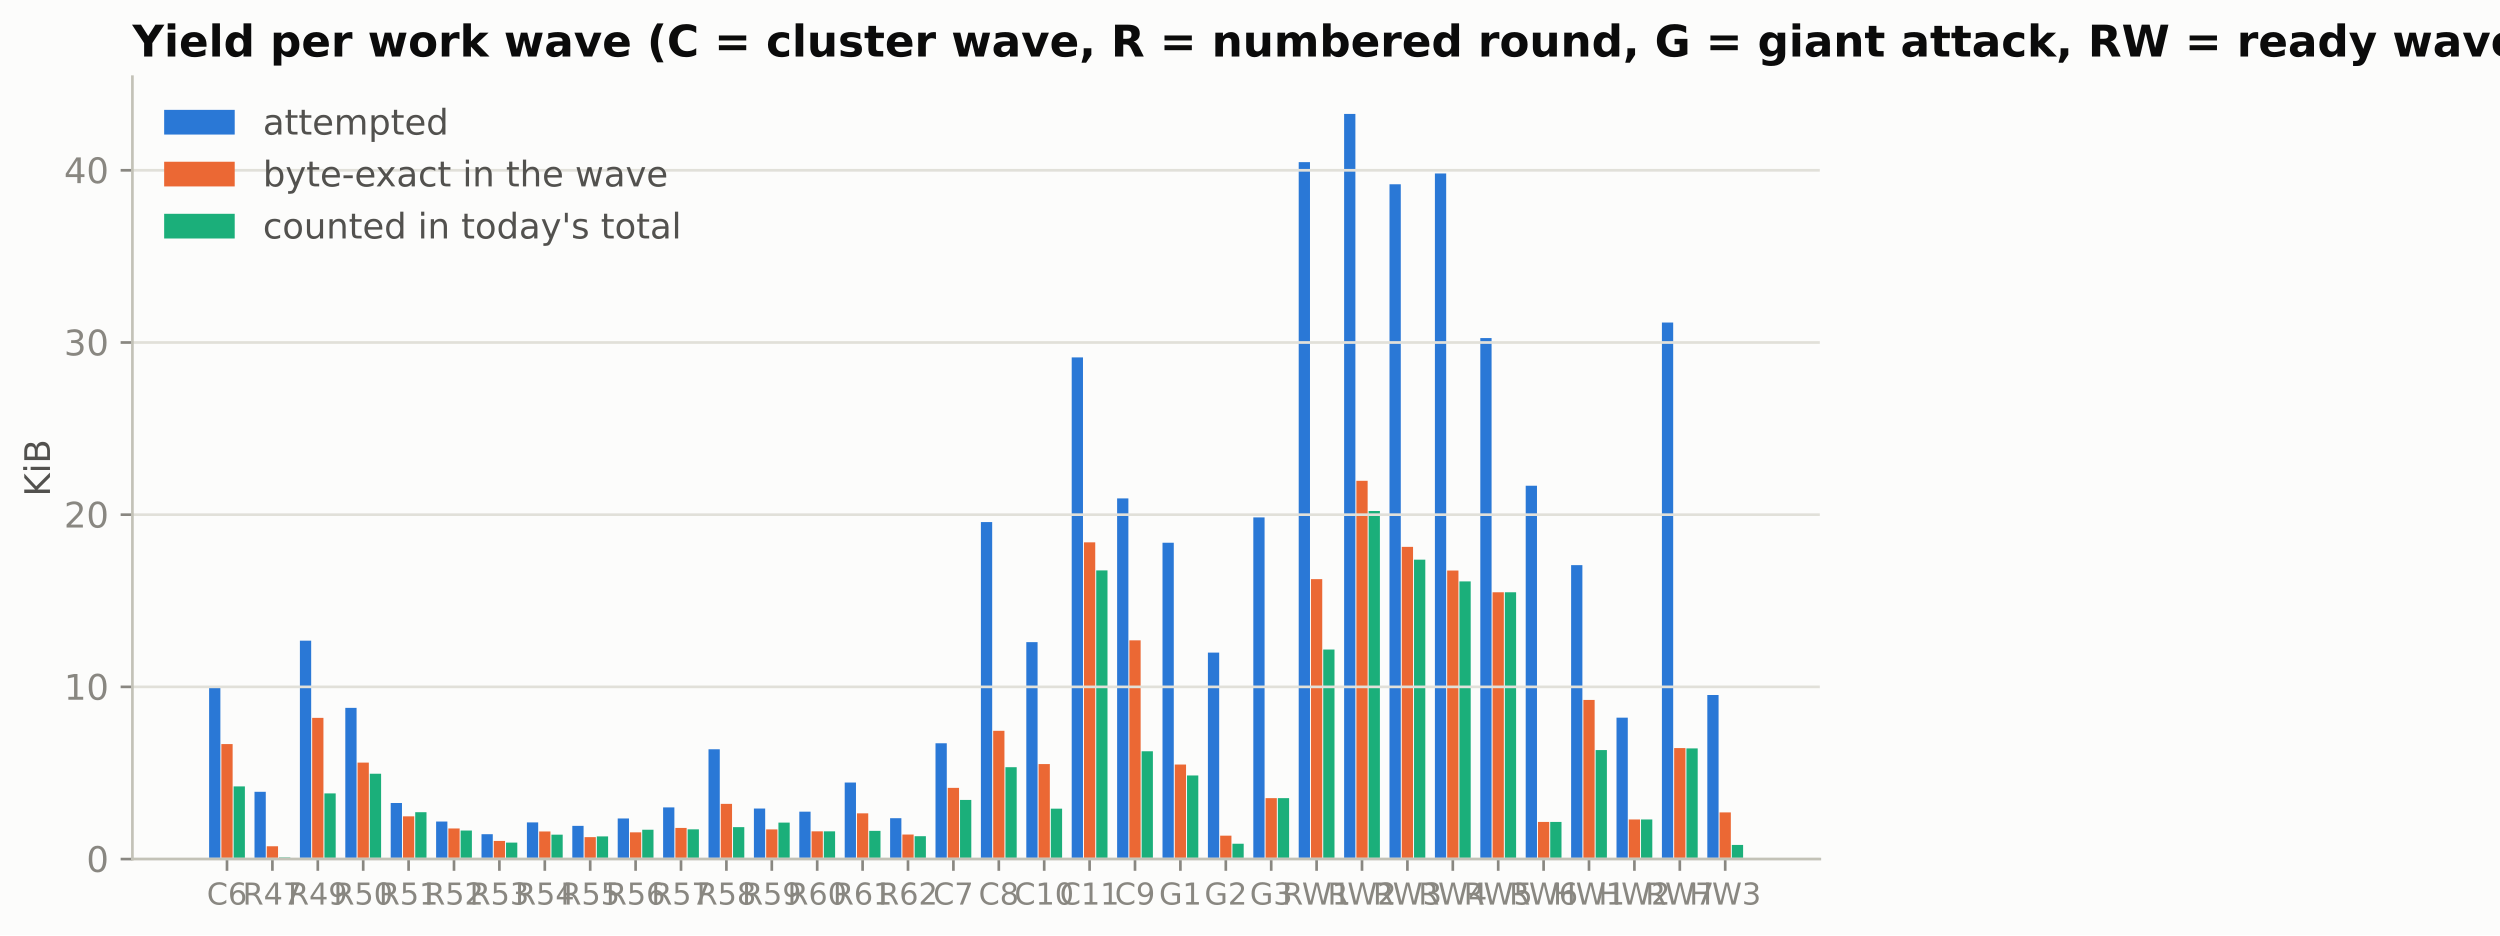
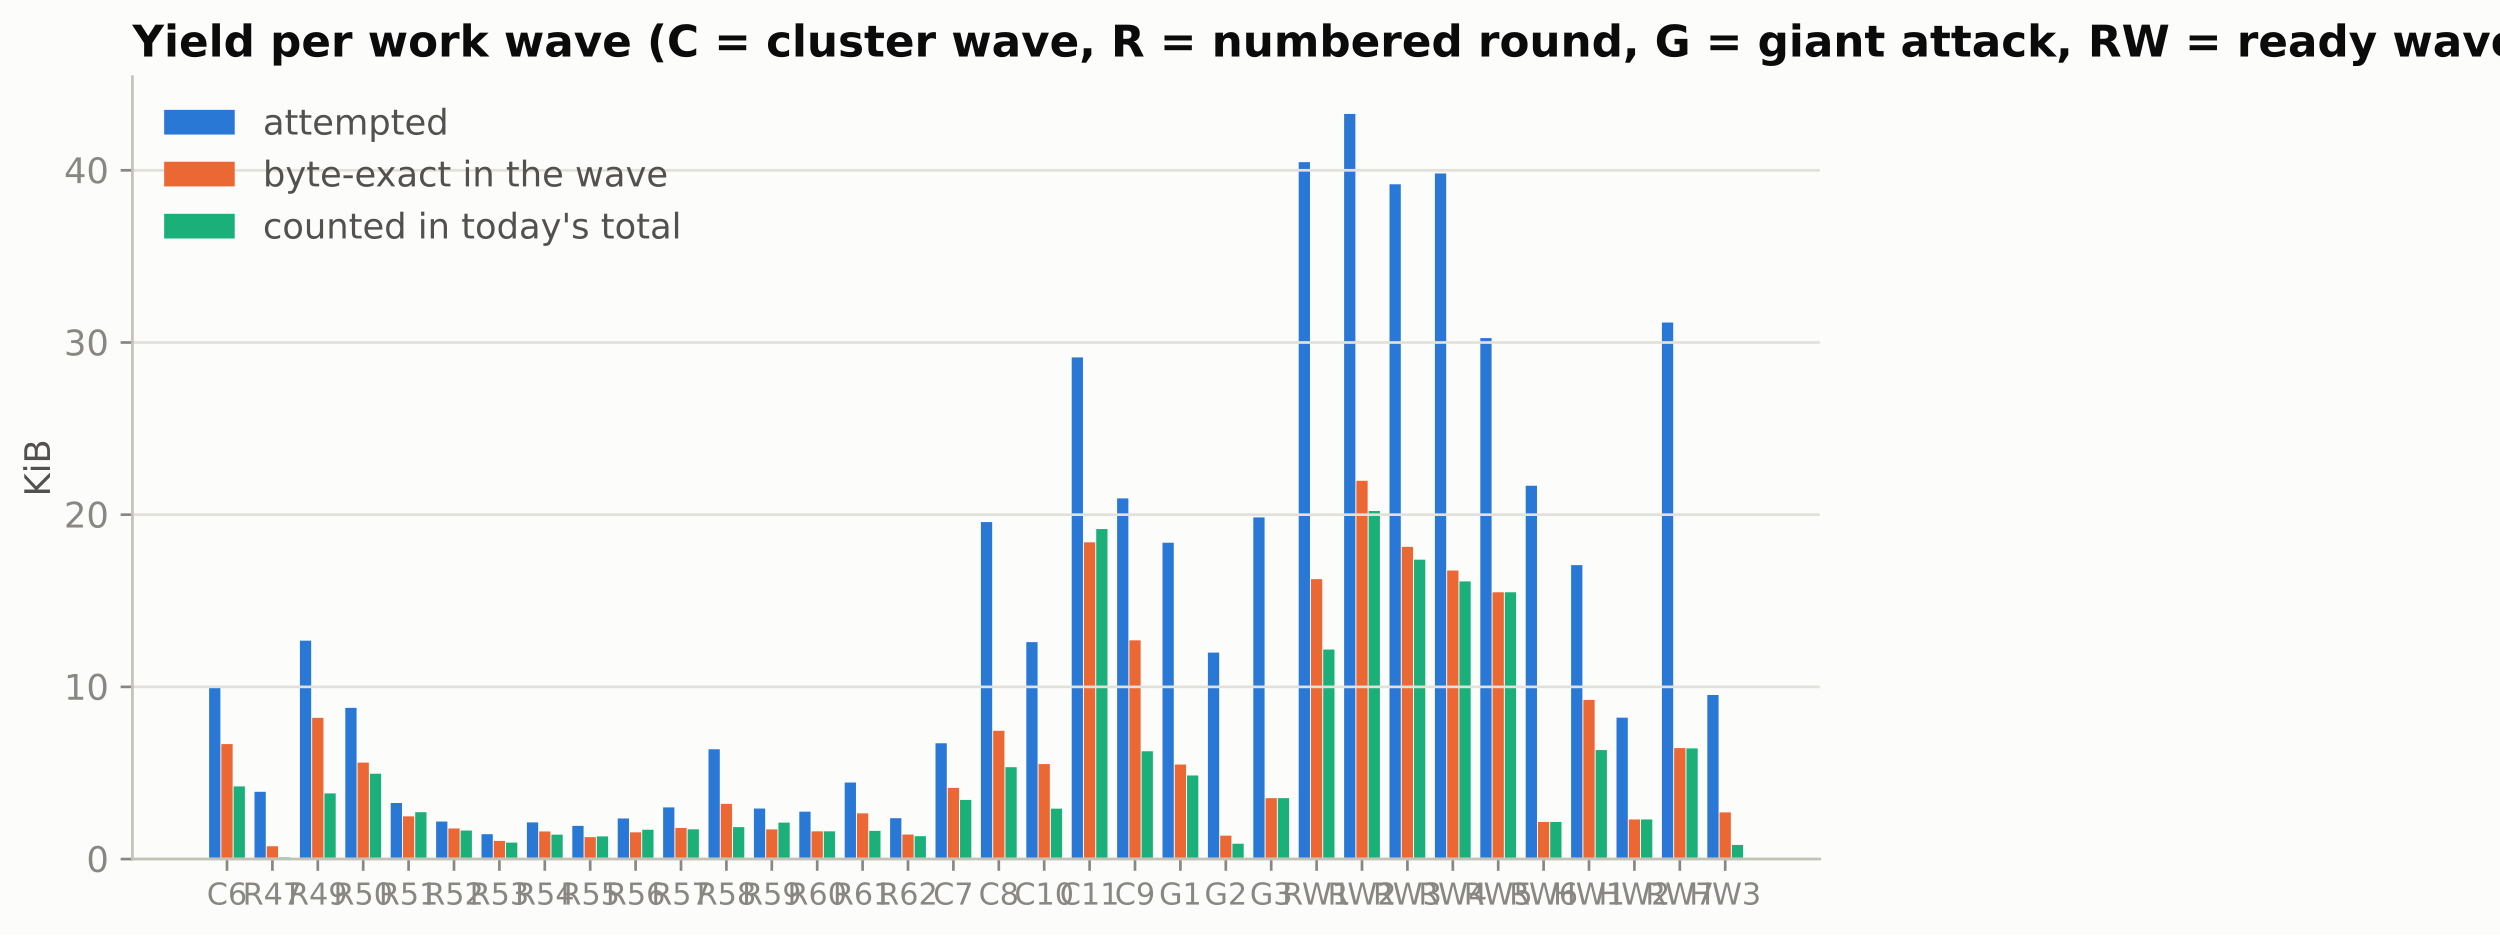
<svg xmlns="http://www.w3.org/2000/svg" xmlns:xlink="http://www.w3.org/1999/xlink" width="744.043pt" height="278.318pt" viewBox="0 0 744.043 278.318" version="1.1">
  <defs>
    <style type="text/css">*{stroke-linejoin: round; stroke-linecap: butt}</style>
  </defs>
  <g id="figure_1">
    <g id="patch_1">
      <path d="M 0 278.318  L 744.043 278.318  L 744.043 0  L 0 0  z " style="fill: #fcfcfb" />
    </g>
    <g id="axes_1">
      <g id="patch_2">
        <path d="M 39.405 255.672  L 541.605 255.672  L 541.605 22.824  L 39.405 22.824  z " style="fill: #fcfcfb" />
      </g>
      <g id="patch_3">
        <path d="M 62.232 255.672  L 65.589 255.672  L 65.589 204.631  L 62.232 204.631  z " clip-path="url(#p087fa8f409)" style="fill: #2a78d6" />
      </g>
      <g id="patch_4">
        <path d="M 75.744 255.672  L 79.1 255.672  L 79.1 235.649  L 75.744 235.649  z " clip-path="url(#p087fa8f409)" style="fill: #2a78d6" />
      </g>
      <g id="patch_5">
        <path d="M 89.256 255.672  L 92.612 255.672  L 92.612 190.678  L 89.256 190.678  z " clip-path="url(#p087fa8f409)" style="fill: #2a78d6" />
      </g>
      <g id="patch_6">
        <path d="M 102.768 255.672  L 106.124 255.672  L 106.124 210.681  L 102.768 210.681  z " clip-path="url(#p087fa8f409)" style="fill: #2a78d6" />
      </g>
      <g id="patch_7">
        <path d="M 116.28 255.672  L 119.636 255.672  L 119.636 238.987  L 116.28 238.987  z " clip-path="url(#p087fa8f409)" style="fill: #2a78d6" />
      </g>
      <g id="patch_8">
        <path d="M 129.792 255.672  L 133.148 255.672  L 133.148 244.512  L 129.792 244.512  z " clip-path="url(#p087fa8f409)" style="fill: #2a78d6" />
      </g>
      <g id="patch_9">
        <path d="M 143.304 255.672  L 146.66 255.672  L 146.66 248.265  L 143.304 248.265  z " clip-path="url(#p087fa8f409)" style="fill: #2a78d6" />
      </g>
      <g id="patch_10">
        <path d="M 156.815 255.672  L 160.172 255.672  L 160.172 244.757  L 156.815 244.757  z " clip-path="url(#p087fa8f409)" style="fill: #2a78d6" />
      </g>
      <g id="patch_11">
        <path d="M 170.327 255.672  L 173.684 255.672  L 173.684 245.783  L 170.327 245.783  z " clip-path="url(#p087fa8f409)" style="fill: #2a78d6" />
      </g>
      <g id="patch_12">
        <path d="M 183.839 255.672  L 187.196 255.672  L 187.196 243.586  L 183.839 243.586  z " clip-path="url(#p087fa8f409)" style="fill: #2a78d6" />
      </g>
      <g id="patch_13">
        <path d="M 197.351 255.672  L 200.707 255.672  L 200.707 240.298  L 197.351 240.298  z " clip-path="url(#p087fa8f409)" style="fill: #2a78d6" />
      </g>
      <g id="patch_14">
        <path d="M 210.863 255.672  L 214.219 255.672  L 214.219 222.993  L 210.863 222.993  z " clip-path="url(#p087fa8f409)" style="fill: #2a78d6" />
      </g>
      <g id="patch_15">
        <path d="M 224.375 255.672  L 227.731 255.672  L 227.731 240.639  L 224.375 240.639  z " clip-path="url(#p087fa8f409)" style="fill: #2a78d6" />
      </g>
      <g id="patch_16">
        <path d="M 237.887 255.672  L 241.243 255.672  L 241.243 241.564  L 237.887 241.564  z " clip-path="url(#p087fa8f409)" style="fill: #2a78d6" />
      </g>
      <g id="patch_17">
        <path d="M 251.399 255.672  L 254.755 255.672  L 254.755 232.892  L 251.399 232.892  z " clip-path="url(#p087fa8f409)" style="fill: #2a78d6" />
      </g>
      <g id="patch_18">
        <path d="M 264.911 255.672  L 268.267 255.672  L 268.267 243.516  L 264.911 243.516  z " clip-path="url(#p087fa8f409)" style="fill: #2a78d6" />
      </g>
      <g id="patch_19">
        <path d="M 278.423 255.672  L 281.779 255.672  L 281.779 221.206  L 278.423 221.206  z " clip-path="url(#p087fa8f409)" style="fill: #2a78d6" />
      </g>
      <g id="patch_20">
        <path d="M 291.934 255.672  L 295.291 255.672  L 295.291 155.372  L 291.934 155.372  z " clip-path="url(#p087fa8f409)" style="fill: #2a78d6" />
      </g>
      <g id="patch_21">
        <path d="M 305.446 255.672  L 308.803 255.672  L 308.803 191.109  L 305.446 191.109  z " clip-path="url(#p087fa8f409)" style="fill: #2a78d6" />
      </g>
      <g id="patch_22">
        <path d="M 318.958 255.672  L 322.315 255.672  L 322.315 106.372  L 318.958 106.372  z " clip-path="url(#p087fa8f409)" style="fill: #2a78d6" />
      </g>
      <g id="patch_23">
        <path d="M 332.47 255.672  L 335.826 255.672  L 335.826 148.34  L 332.47 148.34  z " clip-path="url(#p087fa8f409)" style="fill: #2a78d6" />
      </g>
      <g id="patch_24">
        <path d="M 345.982 255.672  L 349.338 255.672  L 349.338 161.527  L 345.982 161.527  z " clip-path="url(#p087fa8f409)" style="fill: #2a78d6" />
      </g>
      <g id="patch_25">
        <path d="M 359.494 255.672  L 362.85 255.672  L 362.85 194.232  L 359.494 194.232  z " clip-path="url(#p087fa8f409)" style="fill: #2a78d6" />
      </g>
      <g id="patch_26">
        <path d="M 373.006 255.672  L 376.362 255.672  L 376.362 153.985  L 373.006 153.985  z " clip-path="url(#p087fa8f409)" style="fill: #2a78d6" />
      </g>
      <g id="patch_27">
        <path d="M 386.518 255.672  L 389.874 255.672  L 389.874 48.255  L 386.518 48.255  z " clip-path="url(#p087fa8f409)" style="fill: #2a78d6" />
      </g>
      <g id="patch_28">
        <path d="M 400.03 255.672  L 403.386 255.672  L 403.386 33.912  L 400.03 33.912  z " clip-path="url(#p087fa8f409)" style="fill: #2a78d6" />
      </g>
      <g id="patch_29">
        <path d="M 413.542 255.672  L 416.898 255.672  L 416.898 54.836  L 413.542 54.836  z " clip-path="url(#p087fa8f409)" style="fill: #2a78d6" />
      </g>
      <g id="patch_30">
        <path d="M 427.053 255.672  L 430.41 255.672  L 430.41 51.633  L 427.053 51.633  z " clip-path="url(#p087fa8f409)" style="fill: #2a78d6" />
      </g>
      <g id="patch_31">
        <path d="M 440.565 255.672  L 443.922 255.672  L 443.922 100.622  L 440.565 100.622  z " clip-path="url(#p087fa8f409)" style="fill: #2a78d6" />
      </g>
      <g id="patch_32">
        <path d="M 454.077 255.672  L 457.434 255.672  L 457.434 144.557  L 454.077 144.557  z " clip-path="url(#p087fa8f409)" style="fill: #2a78d6" />
      </g>
      <g id="patch_33">
        <path d="M 467.589 255.672  L 470.945 255.672  L 470.945 168.193  L 467.589 168.193  z " clip-path="url(#p087fa8f409)" style="fill: #2a78d6" />
      </g>
      <g id="patch_34">
        <path d="M 481.101 255.672  L 484.457 255.672  L 484.457 213.599  L 481.101 213.599  z " clip-path="url(#p087fa8f409)" style="fill: #2a78d6" />
      </g>
      <g id="patch_35">
        <path d="M 494.613 255.672  L 497.969 255.672  L 497.969 95.998  L 494.613 95.998  z " clip-path="url(#p087fa8f409)" style="fill: #2a78d6" />
      </g>
      <g id="patch_36">
        <path d="M 508.125 255.672  L 511.481 255.672  L 511.481 206.853  L 508.125 206.853  z " clip-path="url(#p087fa8f409)" style="fill: #2a78d6" />
      </g>
      <g id="patch_37">
        <path d="M 65.88 255.672  L 69.237 255.672  L 69.237 221.451  L 65.88 221.451  z " clip-path="url(#p087fa8f409)" style="fill: #eb6834" />
      </g>
      <g id="patch_38">
        <path d="M 79.392 255.672  L 82.749 255.672  L 82.749 251.854  L 79.392 251.854  z " clip-path="url(#p087fa8f409)" style="fill: #eb6834" />
      </g>
      <g id="patch_39">
        <path d="M 92.904 255.672  L 96.261 255.672  L 96.261 213.654  L 92.904 213.654  z " clip-path="url(#p087fa8f409)" style="fill: #eb6834" />
      </g>
      <g id="patch_40">
        <path d="M 106.416 255.672  L 109.772 255.672  L 109.772 226.966  L 106.416 226.966  z " clip-path="url(#p087fa8f409)" style="fill: #eb6834" />
      </g>
      <g id="patch_41">
        <path d="M 119.928 255.672  L 123.284 255.672  L 123.284 242.956  L 119.928 242.956  z " clip-path="url(#p087fa8f409)" style="fill: #eb6834" />
      </g>
      <g id="patch_42">
        <path d="M 133.44 255.672  L 136.796 255.672  L 136.796 246.564  L 133.44 246.564  z " clip-path="url(#p087fa8f409)" style="fill: #eb6834" />
      </g>
      <g id="patch_43">
        <path d="M 146.952 255.672  L 150.308 255.672  L 150.308 250.277  L 146.952 250.277  z " clip-path="url(#p087fa8f409)" style="fill: #eb6834" />
      </g>
      <g id="patch_44">
        <path d="M 160.464 255.672  L 163.82 255.672  L 163.82 247.465  L 160.464 247.465  z " clip-path="url(#p087fa8f409)" style="fill: #eb6834" />
      </g>
      <g id="patch_45">
        <path d="M 173.976 255.672  L 177.332 255.672  L 177.332 249.151  L 173.976 249.151  z " clip-path="url(#p087fa8f409)" style="fill: #eb6834" />
      </g>
      <g id="patch_46">
        <path d="M 187.487 255.672  L 190.844 255.672  L 190.844 247.715  L 187.487 247.715  z " clip-path="url(#p087fa8f409)" style="fill: #eb6834" />
      </g>
      <g id="patch_47">
        <path d="M 200.999 255.672  L 204.356 255.672  L 204.356 246.404  L 200.999 246.404  z " clip-path="url(#p087fa8f409)" style="fill: #eb6834" />
      </g>
      <g id="patch_48">
        <path d="M 214.511 255.672  L 217.868 255.672  L 217.868 239.247  L 214.511 239.247  z " clip-path="url(#p087fa8f409)" style="fill: #eb6834" />
      </g>
      <g id="patch_49">
        <path d="M 228.023 255.672  L 231.38 255.672  L 231.38 246.839  L 228.023 246.839  z " clip-path="url(#p087fa8f409)" style="fill: #eb6834" />
      </g>
      <g id="patch_50">
        <path d="M 241.535 255.672  L 244.891 255.672  L 244.891 247.41  L 241.535 247.41  z " clip-path="url(#p087fa8f409)" style="fill: #eb6834" />
      </g>
      <g id="patch_51">
        <path d="M 255.047 255.672  L 258.403 255.672  L 258.403 242.055  L 255.047 242.055  z " clip-path="url(#p087fa8f409)" style="fill: #eb6834" />
      </g>
      <g id="patch_52">
        <path d="M 268.559 255.672  L 271.915 255.672  L 271.915 248.37  L 268.559 248.37  z " clip-path="url(#p087fa8f409)" style="fill: #eb6834" />
      </g>
      <g id="patch_53">
        <path d="M 282.071 255.672  L 285.427 255.672  L 285.427 234.488  L 282.071 234.488  z " clip-path="url(#p087fa8f409)" style="fill: #eb6834" />
      </g>
      <g id="patch_54">
        <path d="M 295.583 255.672  L 298.939 255.672  L 298.939 217.508  L 295.583 217.508  z " clip-path="url(#p087fa8f409)" style="fill: #eb6834" />
      </g>
      <g id="patch_55">
        <path d="M 309.095 255.672  L 312.451 255.672  L 312.451 227.397  L 309.095 227.397  z " clip-path="url(#p087fa8f409)" style="fill: #eb6834" />
      </g>
      <g id="patch_56">
        <path d="M 322.606 255.672  L 325.963 255.672  L 325.963 161.402  L 322.606 161.402  z " clip-path="url(#p087fa8f409)" style="fill: #eb6834" />
      </g>
      <g id="patch_57">
        <path d="M 336.118 255.672  L 339.475 255.672  L 339.475 190.578  L 336.118 190.578  z " clip-path="url(#p087fa8f409)" style="fill: #eb6834" />
      </g>
      <g id="patch_58">
        <path d="M 349.63 255.672  L 352.987 255.672  L 352.987 227.542  L 349.63 227.542  z " clip-path="url(#p087fa8f409)" style="fill: #eb6834" />
      </g>
      <g id="patch_59">
        <path d="M 363.142 255.672  L 366.498 255.672  L 366.498 248.711  L 363.142 248.711  z " clip-path="url(#p087fa8f409)" style="fill: #eb6834" />
      </g>
      <g id="patch_60">
        <path d="M 376.654 255.672  L 380.01 255.672  L 380.01 237.536  L 376.654 237.536  z " clip-path="url(#p087fa8f409)" style="fill: #eb6834" />
      </g>
      <g id="patch_61">
        <path d="M 390.166 255.672  L 393.522 255.672  L 393.522 172.352  L 390.166 172.352  z " clip-path="url(#p087fa8f409)" style="fill: #eb6834" />
      </g>
      <g id="patch_62">
        <path d="M 403.678 255.672  L 407.034 255.672  L 407.034 143.086  L 403.678 143.086  z " clip-path="url(#p087fa8f409)" style="fill: #eb6834" />
      </g>
      <g id="patch_63">
        <path d="M 417.19 255.672  L 420.546 255.672  L 420.546 162.758  L 417.19 162.758  z " clip-path="url(#p087fa8f409)" style="fill: #eb6834" />
      </g>
      <g id="patch_64">
        <path d="M 430.702 255.672  L 434.058 255.672  L 434.058 169.795  L 430.702 169.795  z " clip-path="url(#p087fa8f409)" style="fill: #eb6834" />
      </g>
      <g id="patch_65">
        <path d="M 444.214 255.672  L 447.57 255.672  L 447.57 176.26  L 444.214 176.26  z " clip-path="url(#p087fa8f409)" style="fill: #eb6834" />
      </g>
      <g id="patch_66">
        <path d="M 457.725 255.672  L 461.082 255.672  L 461.082 244.622  L 457.725 244.622  z " clip-path="url(#p087fa8f409)" style="fill: #eb6834" />
      </g>
      <g id="patch_67">
        <path d="M 471.237 255.672  L 474.594 255.672  L 474.594 208.304  L 471.237 208.304  z " clip-path="url(#p087fa8f409)" style="fill: #eb6834" />
      </g>
      <g id="patch_68">
        <path d="M 484.749 255.672  L 488.106 255.672  L 488.106 243.886  L 484.749 243.886  z " clip-path="url(#p087fa8f409)" style="fill: #eb6834" />
      </g>
      <g id="patch_69">
        <path d="M 498.261 255.672  L 501.617 255.672  L 501.617 222.637  L 498.261 222.637  z " clip-path="url(#p087fa8f409)" style="fill: #eb6834" />
      </g>
      <g id="patch_70">
        <path d="M 511.773 255.672  L 515.129 255.672  L 515.129 241.78  L 511.773 241.78  z " clip-path="url(#p087fa8f409)" style="fill: #eb6834" />
      </g>
      <g id="patch_71">
        <path d="M 69.529 255.672  L 72.885 255.672  L 72.885 234.048  L 69.529 234.048  z " clip-path="url(#p087fa8f409)" style="fill: #1baf7a" />
      </g>
      <g id="patch_72">
        <path d="M 83.04 255.672  L 86.397 255.672  L 86.397 255.192  L 83.04 255.192  z " clip-path="url(#p087fa8f409)" style="fill: #1baf7a" />
      </g>
      <g id="patch_73">
        <path d="M 96.552 255.672  L 99.909 255.672  L 99.909 236.129  L 96.552 236.129  z " clip-path="url(#p087fa8f409)" style="fill: #1baf7a" />
      </g>
      <g id="patch_74">
        <path d="M 110.064 255.672  L 113.421 255.672  L 113.421 230.274  L 110.064 230.274  z " clip-path="url(#p087fa8f409)" style="fill: #1baf7a" />
      </g>
      <g id="patch_75">
        <path d="M 123.576 255.672  L 126.933 255.672  L 126.933 241.719  L 123.576 241.719  z " clip-path="url(#p087fa8f409)" style="fill: #1baf7a" />
      </g>
      <g id="patch_76">
        <path d="M 137.088 255.672  L 140.444 255.672  L 140.444 247.174  L 137.088 247.174  z " clip-path="url(#p087fa8f409)" style="fill: #1baf7a" />
      </g>
      <g id="patch_77">
        <path d="M 150.6 255.672  L 153.956 255.672  L 153.956 250.763  L 150.6 250.763  z " clip-path="url(#p087fa8f409)" style="fill: #1baf7a" />
      </g>
      <g id="patch_78">
        <path d="M 164.112 255.672  L 167.468 255.672  L 167.468 248.421  L 164.112 248.421  z " clip-path="url(#p087fa8f409)" style="fill: #1baf7a" />
      </g>
      <g id="patch_79">
        <path d="M 177.624 255.672  L 180.98 255.672  L 180.98 248.921  L 177.624 248.921  z " clip-path="url(#p087fa8f409)" style="fill: #1baf7a" />
      </g>
      <g id="patch_80">
        <path d="M 191.136 255.672  L 194.492 255.672  L 194.492 246.934  L 191.136 246.934  z " clip-path="url(#p087fa8f409)" style="fill: #1baf7a" />
      </g>
      <g id="patch_81">
        <path d="M 204.648 255.672  L 208.004 255.672  L 208.004 246.829  L 204.648 246.829  z " clip-path="url(#p087fa8f409)" style="fill: #1baf7a" />
      </g>
      <g id="patch_82">
        <path d="M 218.159 255.672  L 221.516 255.672  L 221.516 246.168  L 218.159 246.168  z " clip-path="url(#p087fa8f409)" style="fill: #1baf7a" />
      </g>
      <g id="patch_83">
        <path d="M 231.671 255.672  L 235.028 255.672  L 235.028 244.827  L 231.671 244.827  z " clip-path="url(#p087fa8f409)" style="fill: #1baf7a" />
      </g>
      <g id="patch_84">
        <path d="M 245.183 255.672  L 248.54 255.672  L 248.54 247.41  L 245.183 247.41  z " clip-path="url(#p087fa8f409)" style="fill: #1baf7a" />
      </g>
      <g id="patch_85">
        <path d="M 258.695 255.672  L 262.052 255.672  L 262.052 247.29  L 258.695 247.29  z " clip-path="url(#p087fa8f409)" style="fill: #1baf7a" />
      </g>
      <g id="patch_86">
        <path d="M 272.207 255.672  L 275.563 255.672  L 275.563 248.866  L 272.207 248.866  z " clip-path="url(#p087fa8f409)" style="fill: #1baf7a" />
      </g>
      <g id="patch_87">
        <path d="M 285.719 255.672  L 289.075 255.672  L 289.075 238.076  L 285.719 238.076  z " clip-path="url(#p087fa8f409)" style="fill: #1baf7a" />
      </g>
      <g id="patch_88">
        <path d="M 299.231 255.672  L 302.587 255.672  L 302.587 228.322  L 299.231 228.322  z " clip-path="url(#p087fa8f409)" style="fill: #1baf7a" />
      </g>
      <g id="patch_89">
        <path d="M 312.743 255.672  L 316.099 255.672  L 316.099 240.674  L 312.743 240.674  z " clip-path="url(#p087fa8f409)" style="fill: #1baf7a" />
      </g>
      <g id="patch_90">
-         <path d="M 326.255 255.672  L 329.611 255.672  L 329.611 169.755  L 326.255 169.755  z " clip-path="url(#p087fa8f409)" style="fill: #1baf7a" />
+         <path d="M 326.255 255.672  L 329.611 255.672  L 329.611 157.458  L 326.255 157.458  z " clip-path="url(#p087fa8f409)" style="fill: #1baf7a" />
      </g>
      <g id="patch_91">
        <path d="M 339.767 255.672  L 343.123 255.672  L 343.123 223.588  L 339.767 223.588  z " clip-path="url(#p087fa8f409)" style="fill: #1baf7a" />
      </g>
      <g id="patch_92">
        <path d="M 353.278 255.672  L 356.635 255.672  L 356.635 230.8  L 353.278 230.8  z " clip-path="url(#p087fa8f409)" style="fill: #1baf7a" />
      </g>
      <g id="patch_93">
        <path d="M 366.79 255.672  L 370.147 255.672  L 370.147 251.113  L 366.79 251.113  z " clip-path="url(#p087fa8f409)" style="fill: #1baf7a" />
      </g>
      <g id="patch_94">
        <path d="M 380.302 255.672  L 383.659 255.672  L 383.659 237.536  L 380.302 237.536  z " clip-path="url(#p087fa8f409)" style="fill: #1baf7a" />
      </g>
      <g id="patch_95">
        <path d="M 393.814 255.672  L 397.171 255.672  L 397.171 193.311  L 393.814 193.311  z " clip-path="url(#p087fa8f409)" style="fill: #1baf7a" />
      </g>
      <g id="patch_96">
        <path d="M 407.326 255.672  L 410.682 255.672  L 410.682 152.079  L 407.326 152.079  z " clip-path="url(#p087fa8f409)" style="fill: #1baf7a" />
      </g>
      <g id="patch_97">
        <path d="M 420.838 255.672  L 424.194 255.672  L 424.194 166.557  L 420.838 166.557  z " clip-path="url(#p087fa8f409)" style="fill: #1baf7a" />
      </g>
      <g id="patch_98">
        <path d="M 434.35 255.672  L 437.706 255.672  L 437.706 173.043  L 434.35 173.043  z " clip-path="url(#p087fa8f409)" style="fill: #1baf7a" />
      </g>
      <g id="patch_99">
        <path d="M 447.862 255.672  L 451.218 255.672  L 451.218 176.26  L 447.862 176.26  z " clip-path="url(#p087fa8f409)" style="fill: #1baf7a" />
      </g>
      <g id="patch_100">
        <path d="M 461.374 255.672  L 464.73 255.672  L 464.73 244.622  L 461.374 244.622  z " clip-path="url(#p087fa8f409)" style="fill: #1baf7a" />
      </g>
      <g id="patch_101">
        <path d="M 474.886 255.672  L 478.242 255.672  L 478.242 223.233  L 474.886 223.233  z " clip-path="url(#p087fa8f409)" style="fill: #1baf7a" />
      </g>
      <g id="patch_102">
        <path d="M 488.397 255.672  L 491.754 255.672  L 491.754 243.886  L 488.397 243.886  z " clip-path="url(#p087fa8f409)" style="fill: #1baf7a" />
      </g>
      <g id="patch_103">
        <path d="M 501.909 255.672  L 505.266 255.672  L 505.266 222.727  L 501.909 222.727  z " clip-path="url(#p087fa8f409)" style="fill: #1baf7a" />
      </g>
      <g id="patch_104">
        <path d="M 515.421 255.672  L 518.778 255.672  L 518.778 251.463  L 515.421 251.463  z " clip-path="url(#p087fa8f409)" style="fill: #1baf7a" />
      </g>
      <g id="matplotlib.axis_1">
        <g id="xtick_1">
          <g id="line2d_1">
            <defs>
              <path id="mc9588ca993" d="M 0 0  L 0 3.5  " style="stroke: #898781; stroke-width: 0.8" />
            </defs>
            <g>
              <use xlink:href="#mc9588ca993" x="67.559" y="255.672" style="fill: #898781; stroke: #898781; stroke-width: 0.8" />
            </g>
          </g>
          <g id="text_1">
            <text style="font-size: 9px; font-family: 'Segoe UI', 'DejaVu Sans', 'Bitstream Vera Sans', 'Computer Modern Sans Serif', 'Lucida Grande', 'Verdana', 'Geneva', 'Lucid', 'Arial', 'Helvetica', 'Avant Garde', sans-serif; text-anchor: middle; fill: #898781" x="67.559" y="269.224" transform="rotate(-0 67.55854 269.2243)">C6</text>
          </g>
        </g>
        <g id="xtick_2">
          <g id="line2d_2">
            <g>
              <use xlink:href="#mc9588ca993" x="81.07" y="255.672" style="fill: #898781; stroke: #898781; stroke-width: 0.8" />
            </g>
          </g>
          <g id="text_2">
            <text style="font-size: 9px; font-family: 'Segoe UI', 'DejaVu Sans', 'Bitstream Vera Sans', 'Computer Modern Sans Serif', 'Lucida Grande', 'Verdana', 'Geneva', 'Lucid', 'Arial', 'Helvetica', 'Avant Garde', sans-serif; text-anchor: middle; fill: #898781" x="81.07" y="269.224" transform="rotate(-0 81.07044 269.2243)">R47</text>
          </g>
        </g>
        <g id="xtick_3">
          <g id="line2d_3">
            <g>
              <use xlink:href="#mc9588ca993" x="94.582" y="255.672" style="fill: #898781; stroke: #898781; stroke-width: 0.8" />
            </g>
          </g>
          <g id="text_3">
            <text style="font-size: 9px; font-family: 'Segoe UI', 'DejaVu Sans', 'Bitstream Vera Sans', 'Computer Modern Sans Serif', 'Lucida Grande', 'Verdana', 'Geneva', 'Lucid', 'Arial', 'Helvetica', 'Avant Garde', sans-serif; text-anchor: middle; fill: #898781" x="94.582" y="269.224" transform="rotate(-0 94.58234 269.2243)">R49</text>
          </g>
        </g>
        <g id="xtick_4">
          <g id="line2d_4">
            <g>
              <use xlink:href="#mc9588ca993" x="108.094" y="255.672" style="fill: #898781; stroke: #898781; stroke-width: 0.8" />
            </g>
          </g>
          <g id="text_4">
            <text style="font-size: 9px; font-family: 'Segoe UI', 'DejaVu Sans', 'Bitstream Vera Sans', 'Computer Modern Sans Serif', 'Lucida Grande', 'Verdana', 'Geneva', 'Lucid', 'Arial', 'Helvetica', 'Avant Garde', sans-serif; text-anchor: middle; fill: #898781" x="108.094" y="269.224" transform="rotate(-0 108.0942 269.2243)">R50</text>
          </g>
        </g>
        <g id="xtick_5">
          <g id="line2d_5">
            <g>
              <use xlink:href="#mc9588ca993" x="121.606" y="255.672" style="fill: #898781; stroke: #898781; stroke-width: 0.8" />
            </g>
          </g>
          <g id="text_5">
            <text style="font-size: 9px; font-family: 'Segoe UI', 'DejaVu Sans', 'Bitstream Vera Sans', 'Computer Modern Sans Serif', 'Lucida Grande', 'Verdana', 'Geneva', 'Lucid', 'Arial', 'Helvetica', 'Avant Garde', sans-serif; text-anchor: middle; fill: #898781" x="121.606" y="269.224" transform="rotate(-0 121.6061 269.2243)">R51</text>
          </g>
        </g>
        <g id="xtick_6">
          <g id="line2d_6">
            <g>
              <use xlink:href="#mc9588ca993" x="135.118" y="255.672" style="fill: #898781; stroke: #898781; stroke-width: 0.8" />
            </g>
          </g>
          <g id="text_6">
            <text style="font-size: 9px; font-family: 'Segoe UI', 'DejaVu Sans', 'Bitstream Vera Sans', 'Computer Modern Sans Serif', 'Lucida Grande', 'Verdana', 'Geneva', 'Lucid', 'Arial', 'Helvetica', 'Avant Garde', sans-serif; text-anchor: middle; fill: #898781" x="135.118" y="269.224" transform="rotate(-0 135.118 269.2243)">R52</text>
          </g>
        </g>
        <g id="xtick_7">
          <g id="line2d_7">
            <g>
              <use xlink:href="#mc9588ca993" x="148.63" y="255.672" style="fill: #898781; stroke: #898781; stroke-width: 0.8" />
            </g>
          </g>
          <g id="text_7">
            <text style="font-size: 9px; font-family: 'Segoe UI', 'DejaVu Sans', 'Bitstream Vera Sans', 'Computer Modern Sans Serif', 'Lucida Grande', 'Verdana', 'Geneva', 'Lucid', 'Arial', 'Helvetica', 'Avant Garde', sans-serif; text-anchor: middle; fill: #898781" x="148.63" y="269.224" transform="rotate(-0 148.6299 269.2243)">R53</text>
          </g>
        </g>
        <g id="xtick_8">
          <g id="line2d_8">
            <g>
              <use xlink:href="#mc9588ca993" x="162.142" y="255.672" style="fill: #898781; stroke: #898781; stroke-width: 0.8" />
            </g>
          </g>
          <g id="text_8">
            <text style="font-size: 9px; font-family: 'Segoe UI', 'DejaVu Sans', 'Bitstream Vera Sans', 'Computer Modern Sans Serif', 'Lucida Grande', 'Verdana', 'Geneva', 'Lucid', 'Arial', 'Helvetica', 'Avant Garde', sans-serif; text-anchor: middle; fill: #898781" x="162.142" y="269.224" transform="rotate(-0 162.1418 269.2243)">R54</text>
          </g>
        </g>
        <g id="xtick_9">
          <g id="line2d_9">
            <g>
              <use xlink:href="#mc9588ca993" x="175.654" y="255.672" style="fill: #898781; stroke: #898781; stroke-width: 0.8" />
            </g>
          </g>
          <g id="text_9">
            <text style="font-size: 9px; font-family: 'Segoe UI', 'DejaVu Sans', 'Bitstream Vera Sans', 'Computer Modern Sans Serif', 'Lucida Grande', 'Verdana', 'Geneva', 'Lucid', 'Arial', 'Helvetica', 'Avant Garde', sans-serif; text-anchor: middle; fill: #898781" x="175.654" y="269.224" transform="rotate(-0 175.6537 269.2243)">R55</text>
          </g>
        </g>
        <g id="xtick_10">
          <g id="line2d_10">
            <g>
              <use xlink:href="#mc9588ca993" x="189.166" y="255.672" style="fill: #898781; stroke: #898781; stroke-width: 0.8" />
            </g>
          </g>
          <g id="text_10">
            <text style="font-size: 9px; font-family: 'Segoe UI', 'DejaVu Sans', 'Bitstream Vera Sans', 'Computer Modern Sans Serif', 'Lucida Grande', 'Verdana', 'Geneva', 'Lucid', 'Arial', 'Helvetica', 'Avant Garde', sans-serif; text-anchor: middle; fill: #898781" x="189.166" y="269.224" transform="rotate(-0 189.1656 269.2243)">R56</text>
          </g>
        </g>
        <g id="xtick_11">
          <g id="line2d_11">
            <g>
              <use xlink:href="#mc9588ca993" x="202.678" y="255.672" style="fill: #898781; stroke: #898781; stroke-width: 0.8" />
            </g>
          </g>
          <g id="text_11">
            <text style="font-size: 9px; font-family: 'Segoe UI', 'DejaVu Sans', 'Bitstream Vera Sans', 'Computer Modern Sans Serif', 'Lucida Grande', 'Verdana', 'Geneva', 'Lucid', 'Arial', 'Helvetica', 'Avant Garde', sans-serif; text-anchor: middle; fill: #898781" x="202.678" y="269.224" transform="rotate(-0 202.6775 269.2243)">R57</text>
          </g>
        </g>
        <g id="xtick_12">
          <g id="line2d_12">
            <g>
              <use xlink:href="#mc9588ca993" x="216.189" y="255.672" style="fill: #898781; stroke: #898781; stroke-width: 0.8" />
            </g>
          </g>
          <g id="text_12">
            <text style="font-size: 9px; font-family: 'Segoe UI', 'DejaVu Sans', 'Bitstream Vera Sans', 'Computer Modern Sans Serif', 'Lucida Grande', 'Verdana', 'Geneva', 'Lucid', 'Arial', 'Helvetica', 'Avant Garde', sans-serif; text-anchor: middle; fill: #898781" x="216.189" y="269.224" transform="rotate(-0 216.1894 269.2243)">R58</text>
          </g>
        </g>
        <g id="xtick_13">
          <g id="line2d_13">
            <g>
              <use xlink:href="#mc9588ca993" x="229.701" y="255.672" style="fill: #898781; stroke: #898781; stroke-width: 0.8" />
            </g>
          </g>
          <g id="text_13">
            <text style="font-size: 9px; font-family: 'Segoe UI', 'DejaVu Sans', 'Bitstream Vera Sans', 'Computer Modern Sans Serif', 'Lucida Grande', 'Verdana', 'Geneva', 'Lucid', 'Arial', 'Helvetica', 'Avant Garde', sans-serif; text-anchor: middle; fill: #898781" x="229.701" y="269.224" transform="rotate(-0 229.7013 269.2243)">R59</text>
          </g>
        </g>
        <g id="xtick_14">
          <g id="line2d_14">
            <g>
              <use xlink:href="#mc9588ca993" x="243.213" y="255.672" style="fill: #898781; stroke: #898781; stroke-width: 0.8" />
            </g>
          </g>
          <g id="text_14">
            <text style="font-size: 9px; font-family: 'Segoe UI', 'DejaVu Sans', 'Bitstream Vera Sans', 'Computer Modern Sans Serif', 'Lucida Grande', 'Verdana', 'Geneva', 'Lucid', 'Arial', 'Helvetica', 'Avant Garde', sans-serif; text-anchor: middle; fill: #898781" x="243.213" y="269.224" transform="rotate(-0 243.2132 269.2243)">R60</text>
          </g>
        </g>
        <g id="xtick_15">
          <g id="line2d_15">
            <g>
              <use xlink:href="#mc9588ca993" x="256.725" y="255.672" style="fill: #898781; stroke: #898781; stroke-width: 0.8" />
            </g>
          </g>
          <g id="text_15">
            <text style="font-size: 9px; font-family: 'Segoe UI', 'DejaVu Sans', 'Bitstream Vera Sans', 'Computer Modern Sans Serif', 'Lucida Grande', 'Verdana', 'Geneva', 'Lucid', 'Arial', 'Helvetica', 'Avant Garde', sans-serif; text-anchor: middle; fill: #898781" x="256.725" y="269.224" transform="rotate(-0 256.7251 269.2243)">R61</text>
          </g>
        </g>
        <g id="xtick_16">
          <g id="line2d_16">
            <g>
              <use xlink:href="#mc9588ca993" x="270.237" y="255.672" style="fill: #898781; stroke: #898781; stroke-width: 0.8" />
            </g>
          </g>
          <g id="text_16">
            <text style="font-size: 9px; font-family: 'Segoe UI', 'DejaVu Sans', 'Bitstream Vera Sans', 'Computer Modern Sans Serif', 'Lucida Grande', 'Verdana', 'Geneva', 'Lucid', 'Arial', 'Helvetica', 'Avant Garde', sans-serif; text-anchor: middle; fill: #898781" x="270.237" y="269.224" transform="rotate(-0 270.237 269.2243)">R62</text>
          </g>
        </g>
        <g id="xtick_17">
          <g id="line2d_17">
            <g>
              <use xlink:href="#mc9588ca993" x="283.749" y="255.672" style="fill: #898781; stroke: #898781; stroke-width: 0.8" />
            </g>
          </g>
          <g id="text_17">
            <text style="font-size: 9px; font-family: 'Segoe UI', 'DejaVu Sans', 'Bitstream Vera Sans', 'Computer Modern Sans Serif', 'Lucida Grande', 'Verdana', 'Geneva', 'Lucid', 'Arial', 'Helvetica', 'Avant Garde', sans-serif; text-anchor: middle; fill: #898781" x="283.749" y="269.224" transform="rotate(-0 283.7489 269.2243)">C7</text>
          </g>
        </g>
        <g id="xtick_18">
          <g id="line2d_18">
            <g>
              <use xlink:href="#mc9588ca993" x="297.261" y="255.672" style="fill: #898781; stroke: #898781; stroke-width: 0.8" />
            </g>
          </g>
          <g id="text_18">
            <text style="font-size: 9px; font-family: 'Segoe UI', 'DejaVu Sans', 'Bitstream Vera Sans', 'Computer Modern Sans Serif', 'Lucida Grande', 'Verdana', 'Geneva', 'Lucid', 'Arial', 'Helvetica', 'Avant Garde', sans-serif; text-anchor: middle; fill: #898781" x="297.261" y="269.224" transform="rotate(-0 297.2608 269.2243)">C8</text>
          </g>
        </g>
        <g id="xtick_19">
          <g id="line2d_19">
            <g>
              <use xlink:href="#mc9588ca993" x="310.773" y="255.672" style="fill: #898781; stroke: #898781; stroke-width: 0.8" />
            </g>
          </g>
          <g id="text_19">
            <text style="font-size: 9px; font-family: 'Segoe UI', 'DejaVu Sans', 'Bitstream Vera Sans', 'Computer Modern Sans Serif', 'Lucida Grande', 'Verdana', 'Geneva', 'Lucid', 'Arial', 'Helvetica', 'Avant Garde', sans-serif; text-anchor: middle; fill: #898781" x="310.773" y="269.224" transform="rotate(-0 310.7727 269.2243)">C10</text>
          </g>
        </g>
        <g id="xtick_20">
          <g id="line2d_20">
            <g>
              <use xlink:href="#mc9588ca993" x="324.285" y="255.672" style="fill: #898781; stroke: #898781; stroke-width: 0.8" />
            </g>
          </g>
          <g id="text_20">
            <text style="font-size: 9px; font-family: 'Segoe UI', 'DejaVu Sans', 'Bitstream Vera Sans', 'Computer Modern Sans Serif', 'Lucida Grande', 'Verdana', 'Geneva', 'Lucid', 'Arial', 'Helvetica', 'Avant Garde', sans-serif; text-anchor: middle; fill: #898781" x="324.285" y="269.224" transform="rotate(-0 324.2846 269.2243)">C11</text>
          </g>
        </g>
        <g id="xtick_21">
          <g id="line2d_21">
            <g>
              <use xlink:href="#mc9588ca993" x="337.797" y="255.672" style="fill: #898781; stroke: #898781; stroke-width: 0.8" />
            </g>
          </g>
          <g id="text_21">
            <text style="font-size: 9px; font-family: 'Segoe UI', 'DejaVu Sans', 'Bitstream Vera Sans', 'Computer Modern Sans Serif', 'Lucida Grande', 'Verdana', 'Geneva', 'Lucid', 'Arial', 'Helvetica', 'Avant Garde', sans-serif; text-anchor: middle; fill: #898781" x="337.797" y="269.224" transform="rotate(-0 337.7965 269.2243)">C9</text>
          </g>
        </g>
        <g id="xtick_22">
          <g id="line2d_22">
            <g>
              <use xlink:href="#mc9588ca993" x="351.308" y="255.672" style="fill: #898781; stroke: #898781; stroke-width: 0.8" />
            </g>
          </g>
          <g id="text_22">
            <text style="font-size: 9px; font-family: 'Segoe UI', 'DejaVu Sans', 'Bitstream Vera Sans', 'Computer Modern Sans Serif', 'Lucida Grande', 'Verdana', 'Geneva', 'Lucid', 'Arial', 'Helvetica', 'Avant Garde', sans-serif; text-anchor: middle; fill: #898781" x="351.308" y="269.224" transform="rotate(-0 351.3084 269.2243)">G1</text>
          </g>
        </g>
        <g id="xtick_23">
          <g id="line2d_23">
            <g>
              <use xlink:href="#mc9588ca993" x="364.82" y="255.672" style="fill: #898781; stroke: #898781; stroke-width: 0.8" />
            </g>
          </g>
          <g id="text_23">
            <text style="font-size: 9px; font-family: 'Segoe UI', 'DejaVu Sans', 'Bitstream Vera Sans', 'Computer Modern Sans Serif', 'Lucida Grande', 'Verdana', 'Geneva', 'Lucid', 'Arial', 'Helvetica', 'Avant Garde', sans-serif; text-anchor: middle; fill: #898781" x="364.82" y="269.224" transform="rotate(-0 364.8203 269.2243)">G2</text>
          </g>
        </g>
        <g id="xtick_24">
          <g id="line2d_24">
            <g>
              <use xlink:href="#mc9588ca993" x="378.332" y="255.672" style="fill: #898781; stroke: #898781; stroke-width: 0.8" />
            </g>
          </g>
          <g id="text_24">
            <text style="font-size: 9px; font-family: 'Segoe UI', 'DejaVu Sans', 'Bitstream Vera Sans', 'Computer Modern Sans Serif', 'Lucida Grande', 'Verdana', 'Geneva', 'Lucid', 'Arial', 'Helvetica', 'Avant Garde', sans-serif; text-anchor: middle; fill: #898781" x="378.332" y="269.224" transform="rotate(-0 378.3322 269.2243)">G3</text>
          </g>
        </g>
        <g id="xtick_25">
          <g id="line2d_25">
            <g>
              <use xlink:href="#mc9588ca993" x="391.844" y="255.672" style="fill: #898781; stroke: #898781; stroke-width: 0.8" />
            </g>
          </g>
          <g id="text_25">
            <text style="font-size: 9px; font-family: 'Segoe UI', 'DejaVu Sans', 'Bitstream Vera Sans', 'Computer Modern Sans Serif', 'Lucida Grande', 'Verdana', 'Geneva', 'Lucid', 'Arial', 'Helvetica', 'Avant Garde', sans-serif; text-anchor: middle; fill: #898781" x="391.844" y="269.224" transform="rotate(-0 391.8441 269.2243)">RW1</text>
          </g>
        </g>
        <g id="xtick_26">
          <g id="line2d_26">
            <g>
              <use xlink:href="#mc9588ca993" x="405.356" y="255.672" style="fill: #898781; stroke: #898781; stroke-width: 0.8" />
            </g>
          </g>
          <g id="text_26">
            <text style="font-size: 9px; font-family: 'Segoe UI', 'DejaVu Sans', 'Bitstream Vera Sans', 'Computer Modern Sans Serif', 'Lucida Grande', 'Verdana', 'Geneva', 'Lucid', 'Arial', 'Helvetica', 'Avant Garde', sans-serif; text-anchor: middle; fill: #898781" x="405.356" y="269.224" transform="rotate(-0 405.356 269.2243)">RW2</text>
          </g>
        </g>
        <g id="xtick_27">
          <g id="line2d_27">
            <g>
              <use xlink:href="#mc9588ca993" x="418.868" y="255.672" style="fill: #898781; stroke: #898781; stroke-width: 0.8" />
            </g>
          </g>
          <g id="text_27">
            <text style="font-size: 9px; font-family: 'Segoe UI', 'DejaVu Sans', 'Bitstream Vera Sans', 'Computer Modern Sans Serif', 'Lucida Grande', 'Verdana', 'Geneva', 'Lucid', 'Arial', 'Helvetica', 'Avant Garde', sans-serif; text-anchor: middle; fill: #898781" x="418.868" y="269.224" transform="rotate(-0 418.8679 269.2243)">RW3</text>
          </g>
        </g>
        <g id="xtick_28">
          <g id="line2d_28">
            <g>
              <use xlink:href="#mc9588ca993" x="432.38" y="255.672" style="fill: #898781; stroke: #898781; stroke-width: 0.8" />
            </g>
          </g>
          <g id="text_28">
            <text style="font-size: 9px; font-family: 'Segoe UI', 'DejaVu Sans', 'Bitstream Vera Sans', 'Computer Modern Sans Serif', 'Lucida Grande', 'Verdana', 'Geneva', 'Lucid', 'Arial', 'Helvetica', 'Avant Garde', sans-serif; text-anchor: middle; fill: #898781" x="432.38" y="269.224" transform="rotate(-0 432.3798 269.2243)">RW4</text>
          </g>
        </g>
        <g id="xtick_29">
          <g id="line2d_29">
            <g>
              <use xlink:href="#mc9588ca993" x="445.892" y="255.672" style="fill: #898781; stroke: #898781; stroke-width: 0.8" />
            </g>
          </g>
          <g id="text_29">
            <text style="font-size: 9px; font-family: 'Segoe UI', 'DejaVu Sans', 'Bitstream Vera Sans', 'Computer Modern Sans Serif', 'Lucida Grande', 'Verdana', 'Geneva', 'Lucid', 'Arial', 'Helvetica', 'Avant Garde', sans-serif; text-anchor: middle; fill: #898781" x="445.892" y="269.224" transform="rotate(-0 445.8917 269.2243)">RW5</text>
          </g>
        </g>
        <g id="xtick_30">
          <g id="line2d_30">
            <g>
              <use xlink:href="#mc9588ca993" x="459.404" y="255.672" style="fill: #898781; stroke: #898781; stroke-width: 0.8" />
            </g>
          </g>
          <g id="text_30">
            <text style="font-size: 9px; font-family: 'Segoe UI', 'DejaVu Sans', 'Bitstream Vera Sans', 'Computer Modern Sans Serif', 'Lucida Grande', 'Verdana', 'Geneva', 'Lucid', 'Arial', 'Helvetica', 'Avant Garde', sans-serif; text-anchor: middle; fill: #898781" x="459.404" y="269.224" transform="rotate(-0 459.4036 269.2243)">RW6</text>
          </g>
        </g>
        <g id="xtick_31">
          <g id="line2d_31">
            <g>
              <use xlink:href="#mc9588ca993" x="472.916" y="255.672" style="fill: #898781; stroke: #898781; stroke-width: 0.8" />
            </g>
          </g>
          <g id="text_31">
            <text style="font-size: 9px; font-family: 'Segoe UI', 'DejaVu Sans', 'Bitstream Vera Sans', 'Computer Modern Sans Serif', 'Lucida Grande', 'Verdana', 'Geneva', 'Lucid', 'Arial', 'Helvetica', 'Avant Garde', sans-serif; text-anchor: middle; fill: #898781" x="472.916" y="269.224" transform="rotate(-0 472.9155 269.2243)">HW1</text>
          </g>
        </g>
        <g id="xtick_32">
          <g id="line2d_32">
            <g>
              <use xlink:href="#mc9588ca993" x="486.427" y="255.672" style="fill: #898781; stroke: #898781; stroke-width: 0.8" />
            </g>
          </g>
          <g id="text_32">
            <text style="font-size: 9px; font-family: 'Segoe UI', 'DejaVu Sans', 'Bitstream Vera Sans', 'Computer Modern Sans Serif', 'Lucida Grande', 'Verdana', 'Geneva', 'Lucid', 'Arial', 'Helvetica', 'Avant Garde', sans-serif; text-anchor: middle; fill: #898781" x="486.427" y="269.224" transform="rotate(-0 486.4274 269.2243)">HW2</text>
          </g>
        </g>
        <g id="xtick_33">
          <g id="line2d_33">
            <g>
              <use xlink:href="#mc9588ca993" x="499.939" y="255.672" style="fill: #898781; stroke: #898781; stroke-width: 0.8" />
            </g>
          </g>
          <g id="text_33">
            <text style="font-size: 9px; font-family: 'Segoe UI', 'DejaVu Sans', 'Bitstream Vera Sans', 'Computer Modern Sans Serif', 'Lucida Grande', 'Verdana', 'Geneva', 'Lucid', 'Arial', 'Helvetica', 'Avant Garde', sans-serif; text-anchor: middle; fill: #898781" x="499.939" y="269.224" transform="rotate(-0 499.9393 269.2243)">RW7</text>
          </g>
        </g>
        <g id="xtick_34">
          <g id="line2d_34">
            <g>
              <use xlink:href="#mc9588ca993" x="513.451" y="255.672" style="fill: #898781; stroke: #898781; stroke-width: 0.8" />
            </g>
          </g>
          <g id="text_34">
            <text style="font-size: 9px; font-family: 'Segoe UI', 'DejaVu Sans', 'Bitstream Vera Sans', 'Computer Modern Sans Serif', 'Lucida Grande', 'Verdana', 'Geneva', 'Lucid', 'Arial', 'Helvetica', 'Avant Garde', sans-serif; text-anchor: middle; fill: #898781" x="513.451" y="269.224" transform="rotate(-0 513.4512 269.2243)">HW3</text>
          </g>
        </g>
      </g>
      <g id="matplotlib.axis_2">
        <g id="ytick_1">
          <g id="line2d_35">
            <path d="M 39.405 255.672  L 541.605 255.672  " clip-path="url(#p087fa8f409)" style="fill: none; stroke: #e1e0d9; stroke-width: 0.8; stroke-linecap: square" />
          </g>
          <g id="line2d_36">
            <defs>
              <path id="mee49852863" d="M 0 0  L -3.5 0  " style="stroke: #898781; stroke-width: 0.8" />
            </defs>
            <g>
              <use xlink:href="#mee49852863" x="39.405" y="255.672" style="fill: #898781; stroke: #898781; stroke-width: 0.8" />
            </g>
          </g>
          <g id="text_35">
            <text style="font-size: 10.5px; font-family: 'Segoe UI', 'DejaVu Sans', 'Bitstream Vera Sans', 'Computer Modern Sans Serif', 'Lucida Grande', 'Verdana', 'Geneva', 'Lucid', 'Arial', 'Helvetica', 'Avant Garde', sans-serif; text-anchor: end; fill: #898781" x="32.405" y="259.494" transform="rotate(-0 32.40487 259.4942)">0</text>
          </g>
        </g>
        <g id="ytick_2">
          <g id="line2d_37">
            <path d="M 39.405 204.426  L 541.605 204.426  " clip-path="url(#p087fa8f409)" style="fill: none; stroke: #e1e0d9; stroke-width: 0.8; stroke-linecap: square" />
          </g>
          <g id="line2d_38">
            <g>
              <use xlink:href="#mee49852863" x="39.405" y="204.426" style="fill: #898781; stroke: #898781; stroke-width: 0.8" />
            </g>
          </g>
          <g id="text_36">
            <text style="font-size: 10.5px; font-family: 'Segoe UI', 'DejaVu Sans', 'Bitstream Vera Sans', 'Computer Modern Sans Serif', 'Lucida Grande', 'Verdana', 'Geneva', 'Lucid', 'Arial', 'Helvetica', 'Avant Garde', sans-serif; text-anchor: end; fill: #898781" x="32.405" y="208.248" transform="rotate(-0 32.40487 208.248)">10</text>
          </g>
        </g>
        <g id="ytick_3">
          <g id="line2d_39">
            <path d="M 39.405 153.18  L 541.605 153.18  " clip-path="url(#p087fa8f409)" style="fill: none; stroke: #e1e0d9; stroke-width: 0.8; stroke-linecap: square" />
          </g>
          <g id="line2d_40">
            <g>
              <use xlink:href="#mee49852863" x="39.405" y="153.18" style="fill: #898781; stroke: #898781; stroke-width: 0.8" />
            </g>
          </g>
          <g id="text_37">
            <text style="font-size: 10.5px; font-family: 'Segoe UI', 'DejaVu Sans', 'Bitstream Vera Sans', 'Computer Modern Sans Serif', 'Lucida Grande', 'Verdana', 'Geneva', 'Lucid', 'Arial', 'Helvetica', 'Avant Garde', sans-serif; text-anchor: end; fill: #898781" x="32.405" y="157.002" transform="rotate(-0 32.40487 157.0018)">20</text>
          </g>
        </g>
        <g id="ytick_4">
          <g id="line2d_41">
            <path d="M 39.405 101.933  L 541.605 101.933  " clip-path="url(#p087fa8f409)" style="fill: none; stroke: #e1e0d9; stroke-width: 0.8; stroke-linecap: square" />
          </g>
          <g id="line2d_42">
            <g>
              <use xlink:href="#mee49852863" x="39.405" y="101.933" style="fill: #898781; stroke: #898781; stroke-width: 0.8" />
            </g>
          </g>
          <g id="text_38">
            <text style="font-size: 10.5px; font-family: 'Segoe UI', 'DejaVu Sans', 'Bitstream Vera Sans', 'Computer Modern Sans Serif', 'Lucida Grande', 'Verdana', 'Geneva', 'Lucid', 'Arial', 'Helvetica', 'Avant Garde', sans-serif; text-anchor: end; fill: #898781" x="32.405" y="105.756" transform="rotate(-0 32.40487 105.7556)">30</text>
          </g>
        </g>
        <g id="ytick_5">
          <g id="line2d_43">
            <path d="M 39.405 50.687  L 541.605 50.687  " clip-path="url(#p087fa8f409)" style="fill: none; stroke: #e1e0d9; stroke-width: 0.8; stroke-linecap: square" />
          </g>
          <g id="line2d_44">
            <g>
              <use xlink:href="#mee49852863" x="39.405" y="50.687" style="fill: #898781; stroke: #898781; stroke-width: 0.8" />
            </g>
          </g>
          <g id="text_39">
            <text style="font-size: 10.5px; font-family: 'Segoe UI', 'DejaVu Sans', 'Bitstream Vera Sans', 'Computer Modern Sans Serif', 'Lucida Grande', 'Verdana', 'Geneva', 'Lucid', 'Arial', 'Helvetica', 'Avant Garde', sans-serif; text-anchor: end; fill: #898781" x="32.405" y="54.509" transform="rotate(-0 32.40487 54.50934)">40</text>
          </g>
        </g>
        <g id="text_40">
          <text style="font-size: 10.5px; font-family: 'Segoe UI', 'DejaVu Sans', 'Bitstream Vera Sans', 'Computer Modern Sans Serif', 'Lucida Grande', 'Verdana', 'Geneva', 'Lucid', 'Arial', 'Helvetica', 'Avant Garde', sans-serif; text-anchor: middle; fill: #52514e" x="14.875" y="139.248" transform="rotate(-90 14.87484 139.2481)">KiB</text>
        </g>
      </g>
      <g id="patch_105">
        <path d="M 39.405 255.672  L 39.405 22.824  " style="fill: none; stroke: #c3c2b7; stroke-width: 0.8; stroke-linejoin: miter; stroke-linecap: square" />
      </g>
      <g id="patch_106">
        <path d="M 39.405 255.672  L 541.605 255.672  " style="fill: none; stroke: #c3c2b7; stroke-width: 0.8; stroke-linejoin: miter; stroke-linecap: square" />
      </g>
      <g id="text_41">
        <text style="font-weight: 700; font-size: 13px; font-family: 'Segoe UI', 'DejaVu Sans', 'Bitstream Vera Sans', 'Computer Modern Sans Serif', 'Lucida Grande', 'Verdana', 'Geneva', 'Lucid', 'Arial', 'Helvetica', 'Avant Garde', sans-serif; text-anchor: start; fill: #0b0b0b" x="39.405" y="16.824" transform="rotate(-0 39.40487 16.82406)">Yield per work wave (C = cluster wave, R = numbered round, G = giant attack, RW = ready wave, HW = hub wave)</text>
      </g>
      <g id="legend_1">
        <g id="patch_107">
          <path d="M 48.855 40.047  L 69.855 40.047  L 69.855 32.697  L 48.855 32.697  z " style="fill: #2a78d6" />
        </g>
        <g id="text_42">
          <text style="font-size: 10.5px; font-family: 'Segoe UI', 'DejaVu Sans', 'Bitstream Vera Sans', 'Computer Modern Sans Serif', 'Lucida Grande', 'Verdana', 'Geneva', 'Lucid', 'Arial', 'Helvetica', 'Avant Garde', sans-serif; text-anchor: start; fill: #52514e" x="78.255" y="40.047" transform="rotate(-0 78.25487 40.04734)">attempted</text>
        </g>
        <g id="patch_108">
          <path d="M 48.855 55.486  L 69.855 55.486  L 69.855 48.136  L 48.855 48.136  z " style="fill: #eb6834" />
        </g>
        <g id="text_43">
          <text style="font-size: 10.5px; font-family: 'Segoe UI', 'DejaVu Sans', 'Bitstream Vera Sans', 'Computer Modern Sans Serif', 'Lucida Grande', 'Verdana', 'Geneva', 'Lucid', 'Arial', 'Helvetica', 'Avant Garde', sans-serif; text-anchor: start; fill: #52514e" x="78.255" y="55.486" transform="rotate(-0 78.25487 55.48562)">byte-exact in the wave</text>
        </g>
        <g id="patch_109">
          <path d="M 48.855 70.98  L 69.855 70.98  L 69.855 63.63  L 48.855 63.63  z " style="fill: #1baf7a" />
        </g>
        <g id="text_44">
          <text style="font-size: 10.5px; font-family: 'Segoe UI', 'DejaVu Sans', 'Bitstream Vera Sans', 'Computer Modern Sans Serif', 'Lucida Grande', 'Verdana', 'Geneva', 'Lucid', 'Arial', 'Helvetica', 'Avant Garde', sans-serif; text-anchor: start; fill: #52514e" x="78.255" y="70.98" transform="rotate(-0 78.25487 70.97969)">counted in today's total</text>
        </g>
      </g>
    </g>
  </g>
  <defs>
    <clipPath id="p087fa8f409">
      <rect x="39.405" y="22.824" width="502.2" height="232.848" />
    </clipPath>
  </defs>
</svg>
